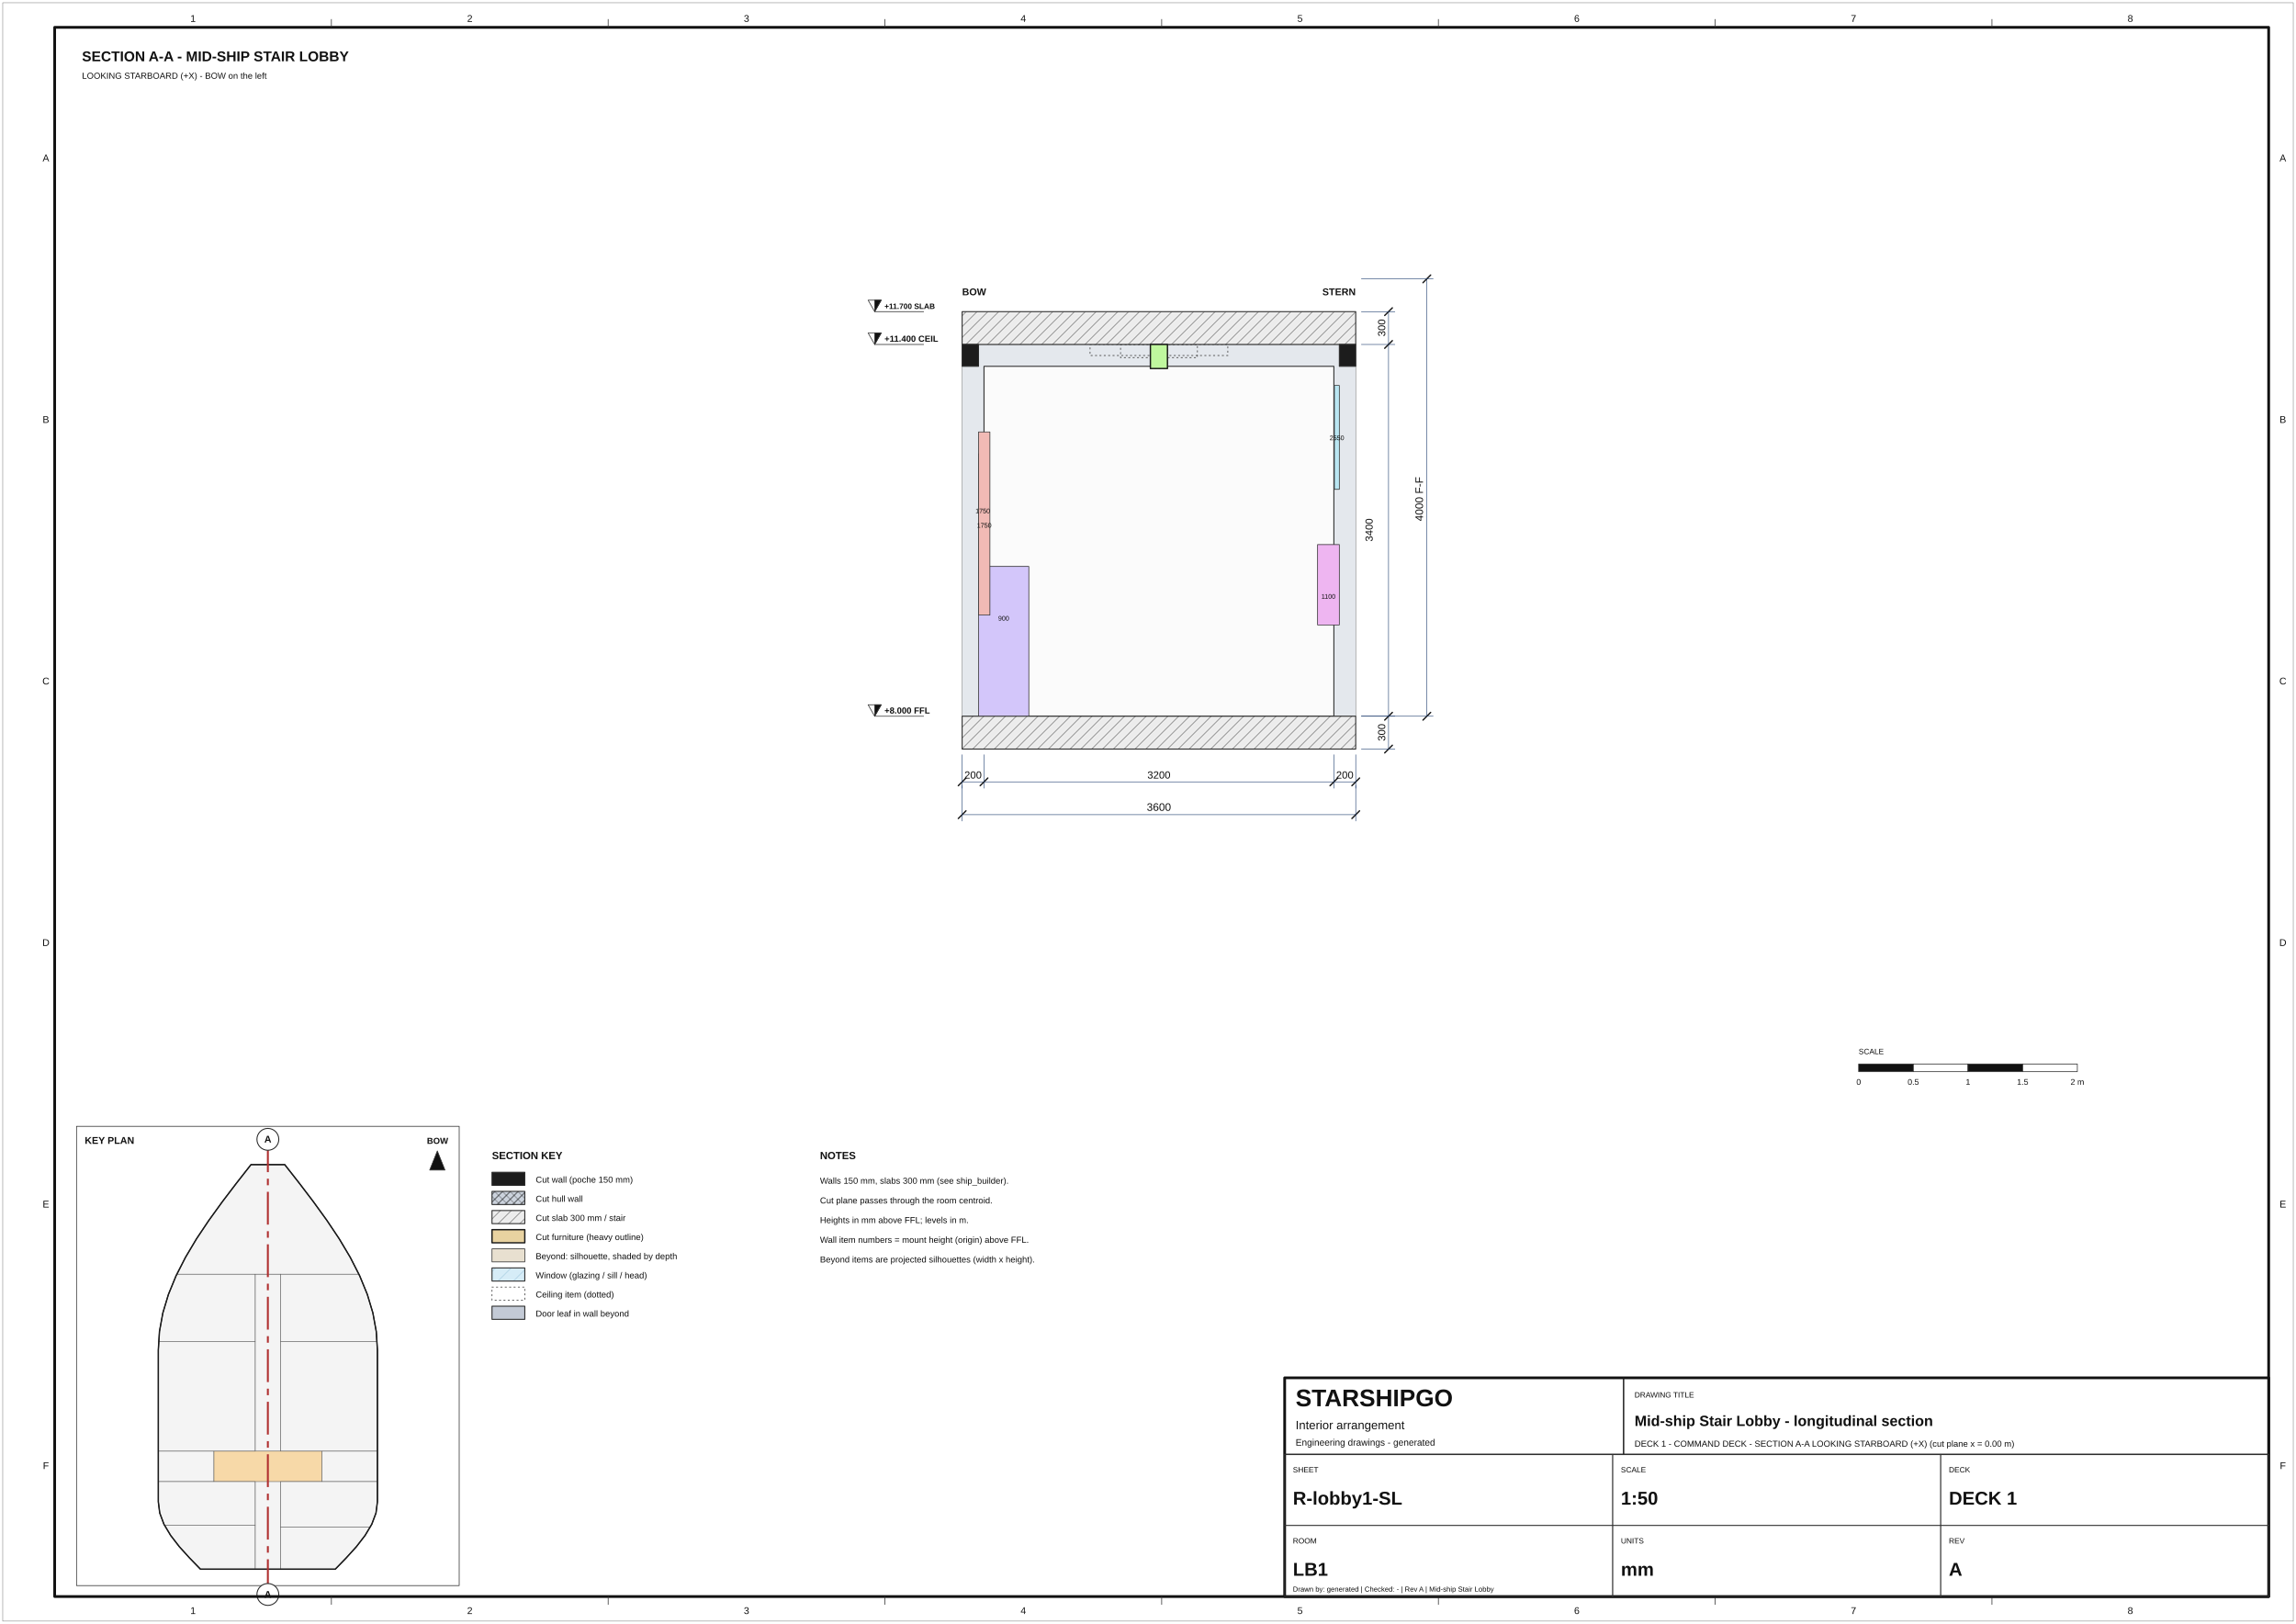
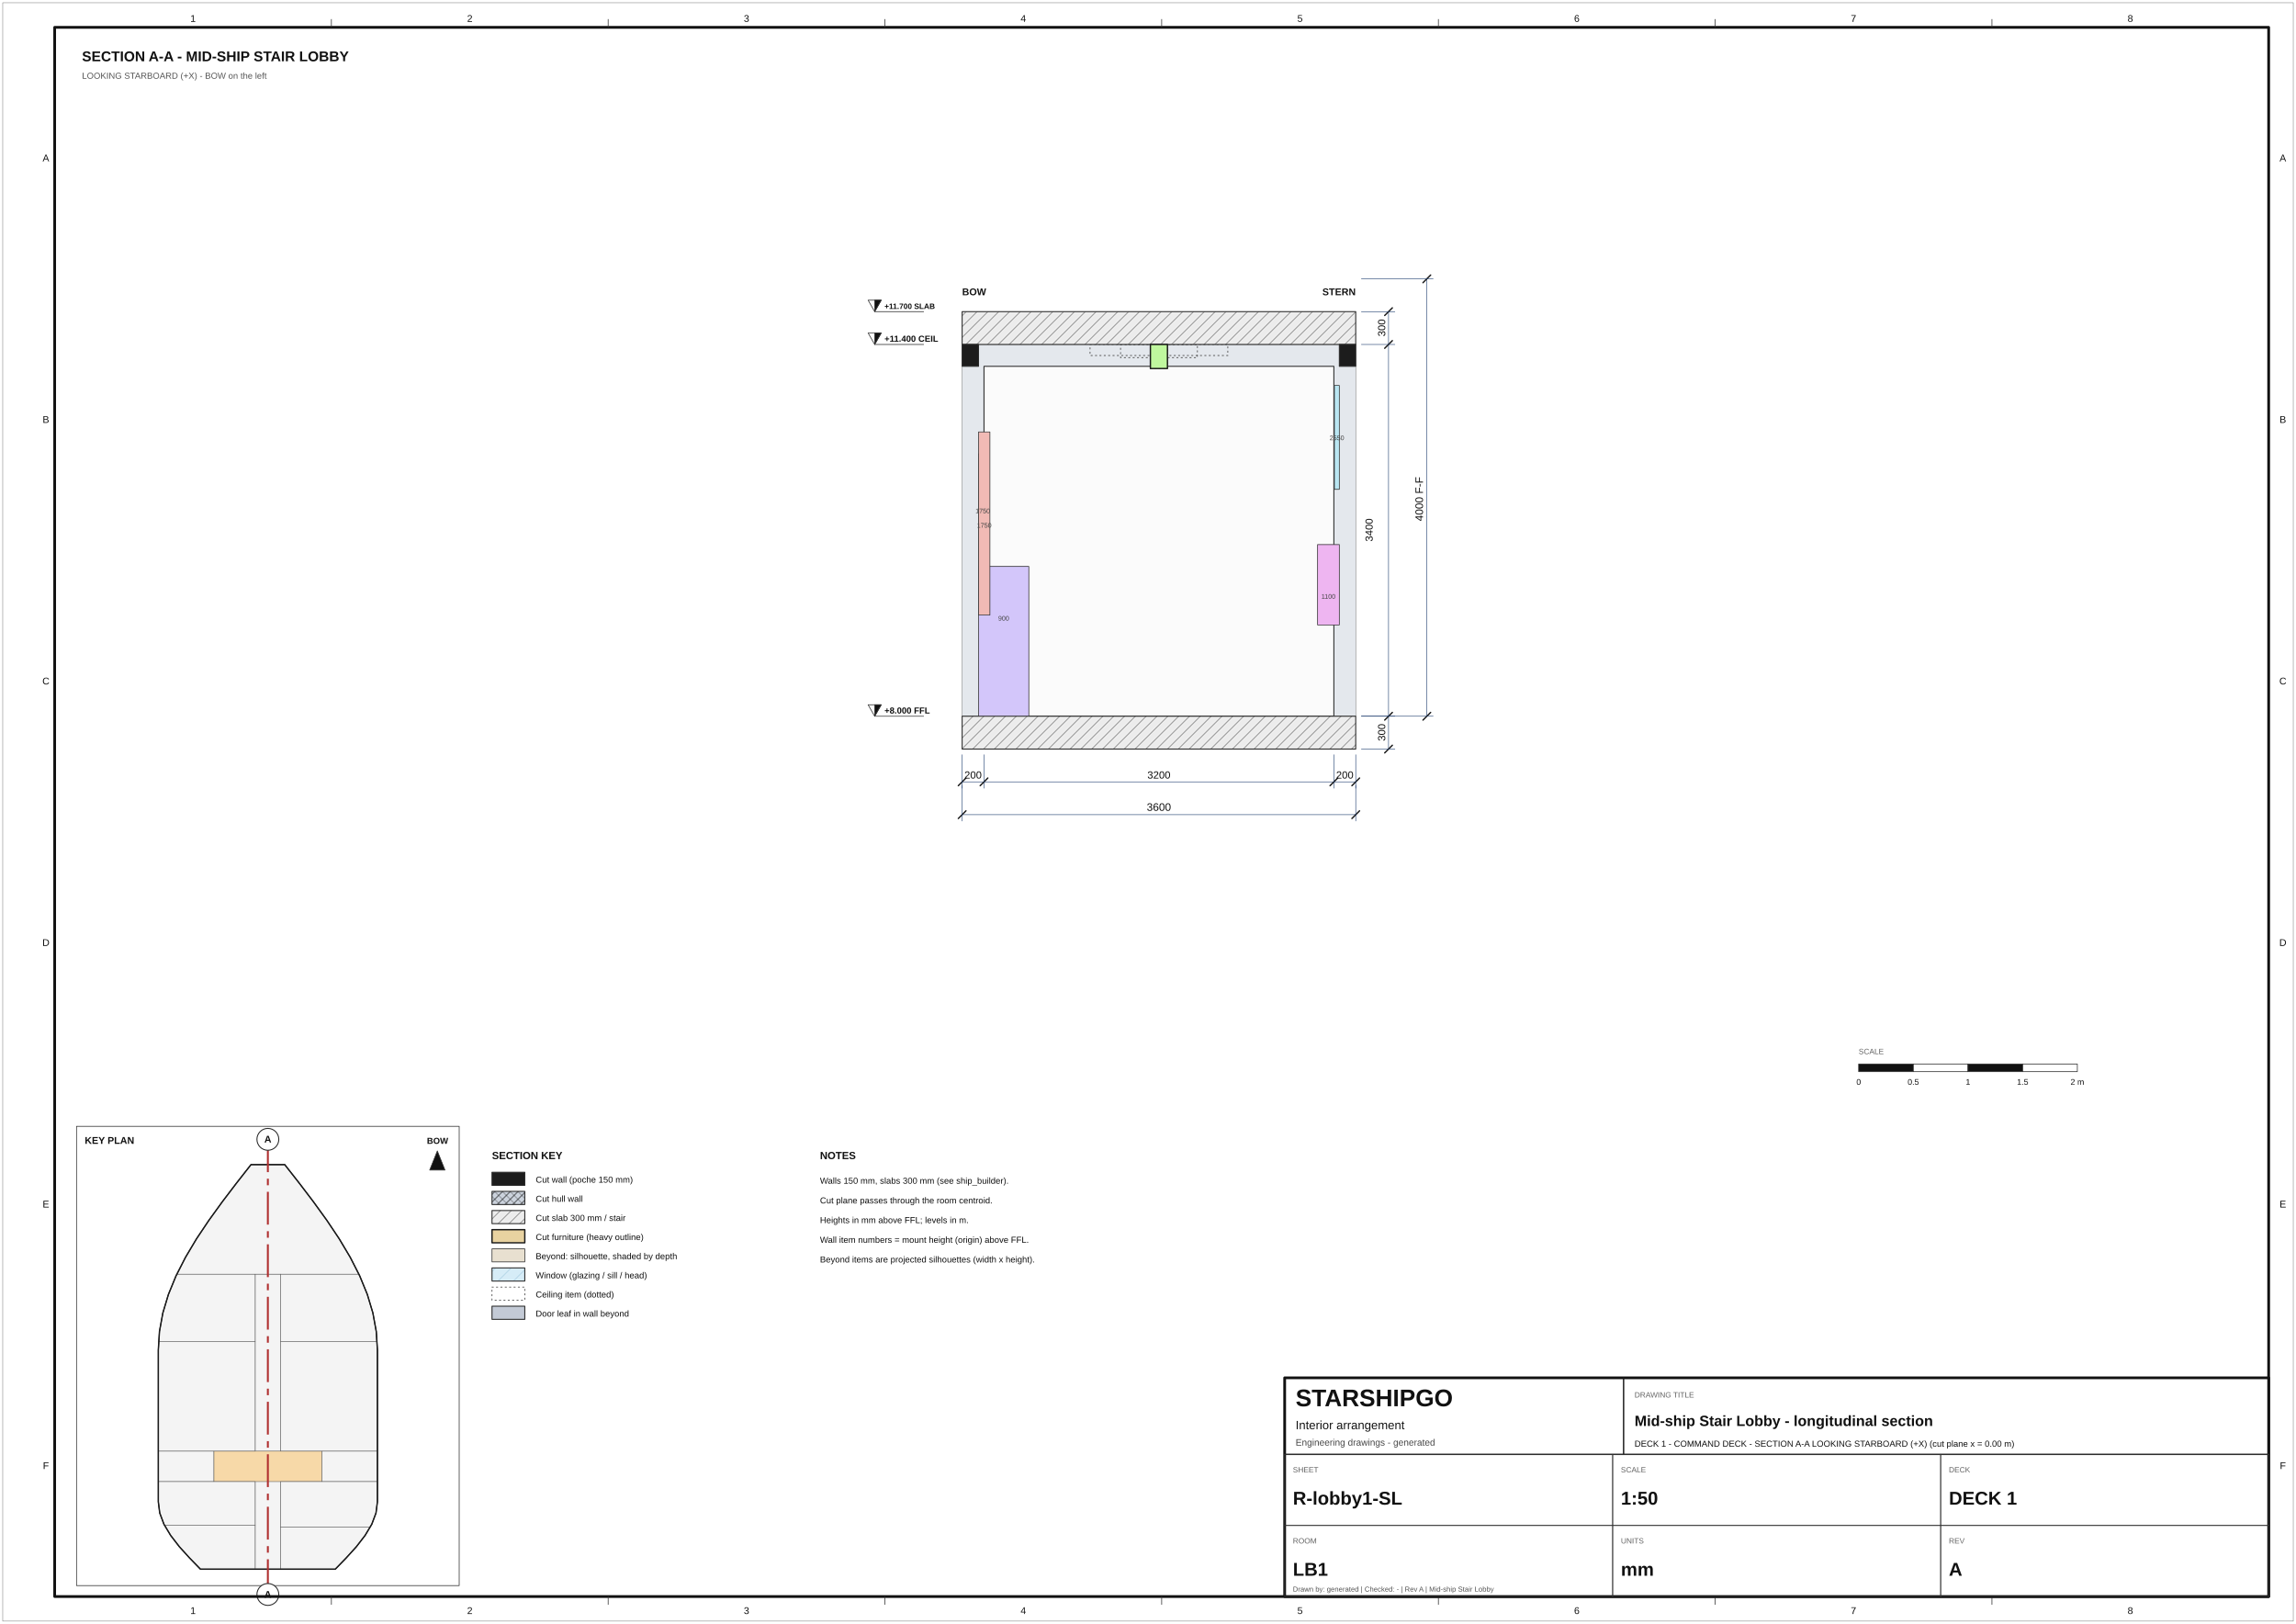
<svg xmlns="http://www.w3.org/2000/svg" width="420mm" height="297mm" viewBox="0 0 420 297">
  <style>
.t{font-family:Arial, Helvetica, 'DejaVu Sans', sans-serif;fill:#111}
.b{font-weight:bold}.i{font-style:italic}
.h{stroke:#111;stroke-width:.5;stroke-linejoin:round;stroke-linecap:round}
.m{stroke:#1a1a1a;stroke-width:.25;stroke-linejoin:round;stroke-linecap:round}
.n{stroke:#2a2a2a;stroke-width:.18;stroke-linejoin:round}
.f{stroke:#333;stroke-width:.13;stroke-linejoin:round}
.x{stroke:#555;stroke-width:.07}
.g{stroke:#9a9a9a;stroke-width:.1}
.gg{stroke:#c4c4c4;stroke-width:.08}
.d{stroke:#1d3c6e;stroke-width:.1}
.dsh{stroke:#222;stroke-width:.18;stroke-dasharray:1.6 .8}
.dot{stroke:#444;stroke-width:.14;stroke-dasharray:.25 .55;stroke-linecap:round}
.hid{stroke:#777;stroke-width:.12;stroke-dasharray:1 .7}
.cl{stroke:#b03030;stroke-width:.12;stroke-dasharray:5 1 1 1}
.cut{stroke:#b03030;stroke-width:.35;stroke-dasharray:6 1.2 1.2 1.2}
.red{stroke:#b03030;stroke-width:.13;stroke-dasharray:1.2 .7}
.none{stroke:none}
.halo{paint-order:stroke;stroke:#fff;stroke-width:.8;stroke-linejoin:round}
</style>
  <defs>
    <pattern id="hSlab" width="1.4" height="1.4" patternUnits="userSpaceOnUse" patternTransform="rotate(45)">
      <rect width="1.4" height="1.4" fill="#ececec" />
      <line x1="0" y1="0" x2="0" y2="1.4" stroke="#222" stroke-width=".13" />
    </pattern>
    <pattern id="hHull" width="1" height="1" patternUnits="userSpaceOnUse" patternTransform="rotate(45)">
      <rect width="1" height="1" fill="#c9d0da" />
      <line x1="0" y1="0" x2="0" y2="1" stroke="#111" stroke-width=".2" />
      <line x1="0" y1="0" x2="1" y2="0" stroke="#111" stroke-width=".1" />
    </pattern>
    <pattern id="hHole" width="1.6" height="1.6" patternUnits="userSpaceOnUse" patternTransform="rotate(-45)">
      <line x1="0" y1="0" x2="0" y2="1.6" stroke="#444" stroke-width=".12" />
    </pattern>
    <pattern id="hZone" width="1.8" height="1.8" patternUnits="userSpaceOnUse" patternTransform="rotate(45)">
      <line x1="0" y1="0" x2="0" y2="1.8" stroke="#d08080" stroke-width=".1" />
    </pattern>
    <pattern id="hPlen" width="1.6" height="1.6" patternUnits="userSpaceOnUse">
      <circle cx=".4" cy=".4" r=".12" fill="#888" />
      <circle cx="1.2" cy="1.2" r=".12" fill="#888" />
    </pattern>
    <pattern id="hGlass" width="2" height="2" patternUnits="userSpaceOnUse" patternTransform="rotate(45)">
      <rect width="2" height="2" fill="#d6ecf7" />
      <line x1="0" y1="0" x2="0" y2="2" stroke="#5a9abb" stroke-width=".08" />
    </pattern>
    <pattern id="hFloor" width="1.2" height="1.2" patternUnits="userSpaceOnUse" patternTransform="rotate(-45)">
      <rect width="1.2" height="1.2" fill="#f2f2f2" />
      <line x1="0" y1="0" x2="0" y2="1.2" stroke="#555" stroke-width=".1" />
    </pattern>
  </defs>
  <rect x="0" y="0" width="420" height="297" fill="#ffffff" />
  <text x="15" y="11.2" font-size="2.6" class="t b">SECTION A-A - MID-SHIP STAIR LOBBY</text>
-   <text x="15" y="14.4" font-size="1.6" class="t" fill="#555">LOOKING STARBOARD (+X)  -  BOW on the left</text>
+   <text x="15" y="14.4" font-size="1.6" class="t" style="fill:#555">LOOKING STARBOARD (+X)  -  BOW on the left</text>
  <clipPath id="clipA">
    <rect x="175.7" y="56.7" width="72.6" height="80.6" />
  </clipPath>
  <g clip-path="url(#clipA)">
    <polygon points="176,63 248,63 248,131 176,131" class="x" fill="#e4e8ed" />
    <polygon points="180,67 244,67 244,131 180,131" class="n" fill="#fbfbfb" />
    <polygon points="179,83 180.56,83 180.56,109 179,109" class="f" fill="#f5f7bb" />
    <polygon points="204.98,63 219.04,63 219.04,65.4 204.98,65.4" class="dot" fill="none" />
    <polygon points="244.1,70.5 245,70.5 245,89.5 244.1,89.5" class="f" fill="#b9e6f2" />
    <polygon points="199.4,63 224.6,63 224.6,65.02 199.4,65.02" class="dot" fill="none" />
    <polygon points="179,103.6 188.2,103.6 188.2,131.2 179,131.2" class="f" fill="#d3c6fa" />
    <polygon points="179,79 181.08,79 181.08,112.5 179,112.5" class="f" fill="#f1bab5" />
    <polygon points="241.02,99.6 245,99.6 245,114.3 241.02,114.3" class="f" fill="#eeb5f1" />
    <polygon points="210.44,63 213.56,63 213.56,67.4 210.44,67.4" class="dot" fill="none" />
    <polygon points="176,131 248,131 248,137 176,137" class="n" fill="url(#hSlab)" />
    <polygon points="176,57 248,57 248,63 176,63" class="n" fill="url(#hSlab)" />
    <polygon points="176,63 179,63 179,67 176,67" class="n" fill="#1c1c1c" />
    <polygon points="245,63 248,63 248,67 245,67" class="n" fill="#1c1c1c" />
    <polygon points="210.44,63 213.56,63 213.56,67.4 210.44,67.4" class="m" fill="#bff79e" />
  </g>
-   <text x="183.6" y="113.5" font-size="1.2" class="t" text-anchor="middle" fill="#444">900</text>
-   <text x="180.04" y="96.5" font-size="1.2" class="t" text-anchor="middle" fill="#444">1750</text>
-   <text x="243.01" y="109.5" font-size="1.2" class="t" text-anchor="middle" fill="#444">1100</text>
-   <text x="179.78" y="93.86" font-size="1.2" class="t" text-anchor="middle" fill="#444">1750</text>
-   <text x="244.55" y="80.5" font-size="1.2" class="t" text-anchor="middle" fill="#444">2550</text>
+   <text x="183.6" y="113.5" font-size="1.2" class="t" text-anchor="middle" style="fill:#444">900</text>
+   <text x="180.04" y="96.5" font-size="1.2" class="t" text-anchor="middle" style="fill:#444">1750</text>
+   <text x="243.01" y="109.5" font-size="1.2" class="t" text-anchor="middle" style="fill:#444">1100</text>
+   <text x="179.78" y="93.86" font-size="1.2" class="t" text-anchor="middle" style="fill:#444">1750</text>
+   <text x="244.55" y="80.5" font-size="1.2" class="t" text-anchor="middle" style="fill:#444">2550</text>
  <text x="176" y="54" font-size="1.8" class="t b">BOW</text>
  <text x="248" y="54" font-size="1.8" class="t b" text-anchor="end">STERN</text>
  <line x1="254" y1="137" x2="254" y2="57" class="d" />
  <line x1="253.3" y1="137.7" x2="254.7" y2="136.3" class="m" />
  <line x1="249" y1="137" x2="255.2" y2="137" class="d" />
  <line x1="253.3" y1="131.7" x2="254.7" y2="130.3" class="m" />
  <line x1="249" y1="131" x2="255.2" y2="131" class="d" />
  <line x1="253.3" y1="63.7" x2="254.7" y2="62.3" class="m" />
  <line x1="249" y1="63" x2="255.2" y2="63" class="d" />
  <line x1="253.3" y1="57.7" x2="254.7" y2="56.3" class="m" />
  <line x1="249" y1="57" x2="255.2" y2="57" class="d" />
  <text x="253.4" y="135.54" font-size="1.9" class="t" transform="rotate(-90 253.4 135.54)">300</text>
  <text x="251.1" y="99.05" font-size="1.9" class="t" transform="rotate(-90 251.1 99.05)">3400</text>
  <text x="253.4" y="61.54" font-size="1.9" class="t" transform="rotate(-90 253.4 61.54)">300</text>
  <line x1="261" y1="51" x2="261" y2="131" class="d" />
  <line x1="260.3" y1="51.7" x2="261.7" y2="50.3" class="m" />
  <line x1="260.3" y1="131.7" x2="261.7" y2="130.3" class="m" />
  <line x1="249" y1="51" x2="262.2" y2="51" class="d" />
  <line x1="249" y1="131" x2="262.2" y2="131" class="d" />
  <text x="260.3" y="95.32" font-size="2" class="t" transform="rotate(-90 260.3 95.32)">4000 F-F</text>
  <line x1="160" y1="131" x2="169" y2="131" class="f" />
  <polygon points="160,131 158.8,128.9 161.2,128.9" class="f" fill="#fff" />
  <polygon points="160,131 161.2,128.9 160,128.9" class="f" fill="#111" />
  <text x="161.8" y="130.5" font-size="1.6" class="t b">+8.000 FFL</text>
  <line x1="160" y1="63" x2="169" y2="63" class="f" />
  <polygon points="160,63 158.8,60.9 161.2,60.9" class="f" fill="#fff" />
  <polygon points="160,63 161.2,60.9 160,60.9" class="f" fill="#111" />
  <text x="161.8" y="62.5" font-size="1.6" class="t b">+11.400 CEIL</text>
  <line x1="160" y1="57" x2="169" y2="57" class="f" />
  <polygon points="160,57 158.8,54.9 161.2,54.9" class="f" fill="#fff" />
  <polygon points="160,57 161.2,54.9 160,54.9" class="f" fill="#111" />
  <text x="161.8" y="56.5" font-size="1.4" class="t b">+11.700 SLAB</text>
  <line x1="176" y1="143" x2="248" y2="143" class="d" />
  <line x1="175.3" y1="143.7" x2="176.7" y2="142.3" class="m" />
  <line x1="176" y1="138" x2="176" y2="144.2" class="d" />
  <line x1="179.3" y1="143.7" x2="180.7" y2="142.3" class="m" />
  <line x1="180" y1="138" x2="180" y2="144.2" class="d" />
  <line x1="243.3" y1="143.7" x2="244.7" y2="142.3" class="m" />
  <line x1="244" y1="138" x2="244" y2="144.2" class="d" />
  <line x1="247.3" y1="143.7" x2="248.7" y2="142.3" class="m" />
  <line x1="248" y1="138" x2="248" y2="144.2" class="d" />
  <text x="178" y="142.4" font-size="1.9" class="t" text-anchor="middle">200</text>
  <text x="212" y="142.4" font-size="1.9" class="t" text-anchor="middle">3200</text>
  <text x="246" y="142.4" font-size="1.9" class="t" text-anchor="middle">200</text>
  <line x1="176" y1="149" x2="248" y2="149" class="d" />
  <line x1="175.3" y1="149.7" x2="176.7" y2="148.3" class="m" />
  <line x1="247.3" y1="149.7" x2="248.7" y2="148.3" class="m" />
  <line x1="176" y1="143.6" x2="176" y2="150.2" class="d" />
  <line x1="248" y1="143.6" x2="248" y2="150.2" class="d" />
  <text x="212" y="148.3" font-size="2" class="t" text-anchor="middle">3600</text>
-   <text x="340" y="192.8" font-size="1.4" class="t" fill="#666">SCALE</text>
+   <text x="340" y="192.8" font-size="1.4" class="t" style="fill:#666">SCALE</text>
  <rect x="340" y="194.6" width="10" height="1.4" class="f" fill="#111" />
  <rect x="350" y="194.6" width="10" height="1.4" class="f" fill="#fff" />
  <rect x="360" y="194.6" width="10" height="1.4" class="f" fill="#111" />
  <rect x="370" y="194.6" width="10" height="1.4" class="f" fill="#fff" />
  <text x="340" y="198.4" font-size="1.5" class="t" text-anchor="middle">0</text>
  <text x="350" y="198.4" font-size="1.5" class="t" text-anchor="middle">0.5</text>
  <text x="360" y="198.4" font-size="1.5" class="t" text-anchor="middle">1</text>
  <text x="370" y="198.4" font-size="1.5" class="t" text-anchor="middle">1.5</text>
  <text x="380" y="198.4" font-size="1.5" class="t" text-anchor="middle">2 m</text>
  <rect x="14" y="206" width="70" height="84" class="f" fill="none" />
  <text x="15.5" y="209.2" font-size="1.8" class="t b">KEY PLAN</text>
  <polygon points="52.08,213 54.74,216.39 57.32,219.78 59.78,223.18 62.05,226.57 64.07,229.96 65.8,233.35 67.19,236.74 68.21,240.13 68.83,243.53 69.04,246.92 69.04,274.67 68.78,276.72 68.01,278.78 66.78,280.83 65.19,282.89 63.33,284.94 61.33,287 36.67,287 34.67,284.94 32.81,282.89 31.22,280.83 29.99,278.78 29.22,276.72 28.96,274.67 28.96,246.92 29.17,243.53 29.79,240.13 30.81,236.74 32.2,233.35 33.93,229.96 35.95,226.57 38.22,223.18 40.68,219.78 43.26,216.39 45.92,213" class="n" fill="#f4f4f4" />
  <polygon points="46.69,233.04 51.31,233.04 51.31,265.42 46.69,265.42" class="x" fill="none" />
  <polygon points="46.69,270.97 51.31,270.97 51.31,287 46.69,287" class="x" fill="none" />
  <polygon points="39.13,265.42 58.87,265.42 58.87,270.97 39.13,270.97" class="x" fill="#f7d9a8" />
  <polygon points="28.96,265.42 39.13,265.42 39.13,270.97 28.96,270.97" class="x" fill="none" />
  <polygon points="58.87,265.42 69.04,265.42 69.04,270.97 58.87,270.97" class="x" fill="none" />
  <polygon points="33.93,229.96 35.95,226.57 38.22,223.18 40.68,219.78 43.26,216.39 45.92,213 52.08,213 54.74,216.39 57.32,219.78 59.78,223.18 62.05,226.57 64.07,229.96 65.65,233.04 32.35,233.04" class="x" fill="none" />
  <polygon points="29.17,243.53 29.79,240.13 30.81,236.74 32.2,233.35 32.35,233.04 46.69,233.04 46.69,245.38 29.05,245.38" class="x" fill="none" />
  <polygon points="28.96,246.92 29.05,245.38 46.69,245.38 46.69,265.42 28.96,265.42" class="x" fill="none" />
  <polygon points="51.31,233.04 65.65,233.04 65.8,233.35 67.19,236.74 68.21,240.13 68.83,243.53 68.95,245.38 51.31,245.38" class="x" fill="none" />
  <polygon points="51.31,245.38 68.95,245.38 69.04,246.92 69.04,265.42 51.31,265.42" class="x" fill="none" />
  <polygon points="29.99,278.78 29.22,276.72 28.96,274.67 28.96,270.97 46.69,270.97 46.69,278.98 30.11,278.98" class="x" fill="none" />
  <polygon points="34.67,284.94 32.81,282.89 31.22,280.83 30.11,278.98 46.69,278.98 46.69,287 36.67,287" class="x" fill="none" />
  <polygon points="51.31,270.97 69.04,270.97 69.04,274.67 68.78,276.72 68.01,278.78 67.7,279.29 51.31,279.29" class="x" fill="none" />
  <polygon points="51.31,279.29 67.7,279.29 66.78,280.83 65.19,282.89 63.33,284.94 61.33,287 51.31,287" class="x" fill="none" />
  <polygon points="52.08,213 54.74,216.39 57.32,219.78 59.78,223.18 62.05,226.57 64.07,229.96 65.8,233.35 67.19,236.74 68.21,240.13 68.83,243.53 69.04,246.92 69.04,274.67 68.78,276.72 68.01,278.78 66.78,280.83 65.19,282.89 63.33,284.94 61.33,287 36.67,287 34.67,284.94 32.81,282.89 31.22,280.83 29.99,278.78 29.22,276.72 28.96,274.67 28.96,246.92 29.17,243.53 29.79,240.13 30.81,236.74 32.2,233.35 33.93,229.96 35.95,226.57 38.22,223.18 40.68,219.78 43.26,216.39 45.92,213" class="m" fill="none" />
  <line x1="49" y1="208.38" x2="49" y2="291.62" class="cut" />
  <circle cx="49" cy="208.38" r="2" class="n" fill="#fff" />
  <text x="49" y="208.97" font-size="1.8" class="t b" text-anchor="middle">A</text>
  <circle cx="49" cy="291.62" r="2" class="n" fill="#fff" />
  <text x="49" y="292.23" font-size="1.8" class="t b" text-anchor="middle">A</text>
  <text x="82" y="209.2" font-size="1.6" class="t b" text-anchor="end">BOW</text>
  <polygon points="80,210.5 81.4,214 78.6,214" class="f" fill="#111" />
  <text x="90" y="212" font-size="1.9" class="t b">SECTION KEY</text>
  <rect x="90" y="214.4" width="6" height="2.4" class="n" fill="#1c1c1c" />
  <text x="98" y="216.3" font-size="1.6" class="t">Cut wall (poche 150 mm)</text>
  <rect x="90" y="217.9" width="6" height="2.4" class="n" fill="url(#hHull)" />
  <text x="98" y="219.8" font-size="1.6" class="t">Cut hull wall</text>
  <rect x="90" y="221.4" width="6" height="2.4" class="n" fill="url(#hSlab)" />
  <text x="98" y="223.3" font-size="1.6" class="t">Cut slab 300 mm / stair</text>
  <rect x="90" y="224.9" width="6" height="2.4" class="m" fill="#e8d2a0" />
  <text x="98" y="226.8" font-size="1.6" class="t">Cut furniture (heavy outline)</text>
  <rect x="90" y="228.4" width="6" height="2.4" class="f" fill="#e8e0d0" />
  <text x="98" y="230.3" font-size="1.6" class="t">Beyond: silhouette, shaded by depth</text>
  <rect x="90" y="231.9" width="6" height="2.4" class="n" fill="url(#hGlass)" />
  <text x="98" y="233.8" font-size="1.6" class="t">Window (glazing / sill / head)</text>
  <rect x="90" y="235.4" width="6" height="2.4" class="dot" fill="none" />
  <text x="98" y="237.3" font-size="1.6" class="t">Ceiling item (dotted)</text>
  <rect x="90" y="238.9" width="6" height="2.4" class="n" fill="#c3cad6" />
  <text x="98" y="240.8" font-size="1.6" class="t">Door leaf in wall beyond</text>
  <text x="150" y="212" font-size="1.9" class="t b">NOTES</text>
  <text x="150" y="216.5" font-size="1.6" class="t">Walls 150 mm, slabs 300 mm (see ship_builder).</text>
  <text x="150" y="220.1" font-size="1.6" class="t">Cut plane passes through the room centroid.</text>
  <text x="150" y="223.7" font-size="1.6" class="t">Heights in mm above FFL; levels in m.</text>
  <text x="150" y="227.3" font-size="1.6" class="t">Wall item numbers = mount height (origin) above FFL.</text>
  <text x="150" y="230.9" font-size="1.6" class="t">Beyond items are projected silhouettes (width x height).</text>
  <rect x="0.5" y="0.5" width="419" height="296" class="x" fill="none" />
  <rect x="10" y="5" width="405" height="287" class="h" fill="none" />
  <text x="35.31" y="4" font-size="1.8" class="t" text-anchor="middle">1</text>
  <text x="35.31" y="295.2" font-size="1.8" class="t" text-anchor="middle">1</text>
  <text x="85.94" y="4" font-size="1.8" class="t" text-anchor="middle">2</text>
  <text x="85.94" y="295.2" font-size="1.8" class="t" text-anchor="middle">2</text>
  <line x1="60.62" y1="3.5" x2="60.62" y2="5" class="f" />
  <line x1="60.62" y1="292" x2="60.62" y2="293.5" class="f" />
  <text x="136.56" y="4" font-size="1.8" class="t" text-anchor="middle">3</text>
  <text x="136.56" y="295.2" font-size="1.8" class="t" text-anchor="middle">3</text>
  <line x1="111.25" y1="3.5" x2="111.25" y2="5" class="f" />
  <line x1="111.25" y1="292" x2="111.25" y2="293.5" class="f" />
  <text x="187.19" y="4" font-size="1.8" class="t" text-anchor="middle">4</text>
  <text x="187.19" y="295.2" font-size="1.8" class="t" text-anchor="middle">4</text>
  <line x1="161.88" y1="3.5" x2="161.88" y2="5" class="f" />
  <line x1="161.88" y1="292" x2="161.88" y2="293.5" class="f" />
  <text x="237.81" y="4" font-size="1.8" class="t" text-anchor="middle">5</text>
  <text x="237.81" y="295.2" font-size="1.8" class="t" text-anchor="middle">5</text>
  <line x1="212.5" y1="3.5" x2="212.5" y2="5" class="f" />
  <line x1="212.5" y1="292" x2="212.5" y2="293.5" class="f" />
  <text x="288.44" y="4" font-size="1.8" class="t" text-anchor="middle">6</text>
  <text x="288.44" y="295.2" font-size="1.8" class="t" text-anchor="middle">6</text>
  <line x1="263.12" y1="3.5" x2="263.12" y2="5" class="f" />
  <line x1="263.12" y1="292" x2="263.12" y2="293.5" class="f" />
  <text x="339.06" y="4" font-size="1.8" class="t" text-anchor="middle">7</text>
  <text x="339.06" y="295.2" font-size="1.8" class="t" text-anchor="middle">7</text>
  <line x1="313.75" y1="3.5" x2="313.75" y2="5" class="f" />
  <line x1="313.75" y1="292" x2="313.75" y2="293.5" class="f" />
  <text x="389.69" y="4" font-size="1.8" class="t" text-anchor="middle">8</text>
  <text x="389.69" y="295.2" font-size="1.8" class="t" text-anchor="middle">8</text>
  <line x1="364.38" y1="3.5" x2="364.38" y2="5" class="f" />
  <line x1="364.38" y1="292" x2="364.38" y2="293.5" class="f" />
  <text x="8.4" y="29.52" font-size="1.8" class="t" text-anchor="middle">A</text>
  <text x="417.6" y="29.52" font-size="1.8" class="t" text-anchor="middle">A</text>
  <text x="8.4" y="77.35" font-size="1.8" class="t" text-anchor="middle">B</text>
  <text x="417.6" y="77.35" font-size="1.8" class="t" text-anchor="middle">B</text>
  <text x="8.4" y="125.18" font-size="1.8" class="t" text-anchor="middle">C</text>
  <text x="417.6" y="125.18" font-size="1.8" class="t" text-anchor="middle">C</text>
  <text x="8.4" y="173.02" font-size="1.8" class="t" text-anchor="middle">D</text>
  <text x="417.6" y="173.02" font-size="1.8" class="t" text-anchor="middle">D</text>
  <text x="8.4" y="220.85" font-size="1.8" class="t" text-anchor="middle">E</text>
  <text x="417.6" y="220.85" font-size="1.8" class="t" text-anchor="middle">E</text>
  <text x="8.4" y="268.68" font-size="1.8" class="t" text-anchor="middle">F</text>
  <text x="417.6" y="268.68" font-size="1.8" class="t" text-anchor="middle">F</text>
  <rect x="235" y="252" width="180" height="40" class="h" fill="#ffffff" />
  <line x1="235" y1="266" x2="415" y2="266" class="m" />
  <line x1="297" y1="252" x2="297" y2="266" class="m" />
  <text x="237" y="257.2" font-size="4.4" class="t b">STARSHIPGO</text>
  <text x="237" y="261.4" font-size="2.2" class="t">Interior arrangement</text>
-   <text x="237" y="264.4" font-size="1.7" class="t" fill="#444">Engineering drawings - generated</text>
-   <text x="299" y="255.6" font-size="1.4" class="t" fill="#666">DRAWING TITLE</text>
+   <text x="237" y="264.4" font-size="1.7" class="t" style="fill:#444">Engineering drawings - generated</text>
+   <text x="299" y="255.6" font-size="1.4" class="t" style="fill:#666">DRAWING TITLE</text>
  <text x="299" y="260.8" font-size="2.7" class="t b">Mid-ship Stair Lobby - longitudinal section</text>
  <text x="299" y="264.6" font-size="1.6" class="t">DECK 1 - COMMAND DECK  -  SECTION A-A LOOKING STARBOARD (+X)  (cut plane x = 0.00 m)</text>
  <rect x="235" y="266" width="60" height="13" class="f" fill="none" />
-   <text x="236.5" y="269.3" font-size="1.4" class="t" fill="#666">SHEET</text>
+   <text x="236.5" y="269.3" font-size="1.4" class="t" style="fill:#666">SHEET</text>
  <text x="236.5" y="275.2" font-size="3.4" class="t b">R-lobby1-SL</text>
  <rect x="295" y="266" width="60" height="13" class="f" fill="none" />
-   <text x="296.5" y="269.3" font-size="1.4" class="t" fill="#666">SCALE</text>
+   <text x="296.5" y="269.3" font-size="1.4" class="t" style="fill:#666">SCALE</text>
  <text x="296.5" y="275.2" font-size="3.4" class="t b">1:50</text>
  <rect x="355" y="266" width="60" height="13" class="f" fill="none" />
-   <text x="356.5" y="269.3" font-size="1.4" class="t" fill="#666">DECK</text>
+   <text x="356.5" y="269.3" font-size="1.4" class="t" style="fill:#666">DECK</text>
  <text x="356.5" y="275.2" font-size="3.4" class="t b">DECK 1</text>
  <rect x="235" y="279" width="60" height="13" class="f" fill="none" />
-   <text x="236.5" y="282.3" font-size="1.4" class="t" fill="#666">ROOM</text>
+   <text x="236.5" y="282.3" font-size="1.4" class="t" style="fill:#666">ROOM</text>
  <text x="236.5" y="288.2" font-size="3.4" class="t b">LB1</text>
  <rect x="295" y="279" width="60" height="13" class="f" fill="none" />
-   <text x="296.5" y="282.3" font-size="1.4" class="t" fill="#666">UNITS</text>
+   <text x="296.5" y="282.3" font-size="1.4" class="t" style="fill:#666">UNITS</text>
  <text x="296.5" y="288.2" font-size="3.4" class="t b">mm</text>
  <rect x="355" y="279" width="60" height="13" class="f" fill="none" />
-   <text x="356.5" y="282.3" font-size="1.4" class="t" fill="#666">REV</text>
+   <text x="356.5" y="282.3" font-size="1.4" class="t" style="fill:#666">REV</text>
  <text x="356.5" y="288.2" font-size="3.4" class="t b">A</text>
-   <text x="236.5" y="291.1" font-size="1.3" class="t" fill="#555">Drawn by: generated   |   Checked: -   |   Rev A   |   Mid-ship Stair Lobby</text>
+   <text x="236.5" y="291.1" font-size="1.3" class="t" style="fill:#555">Drawn by: generated   |   Checked: -   |   Rev A   |   Mid-ship Stair Lobby</text>
</svg>
